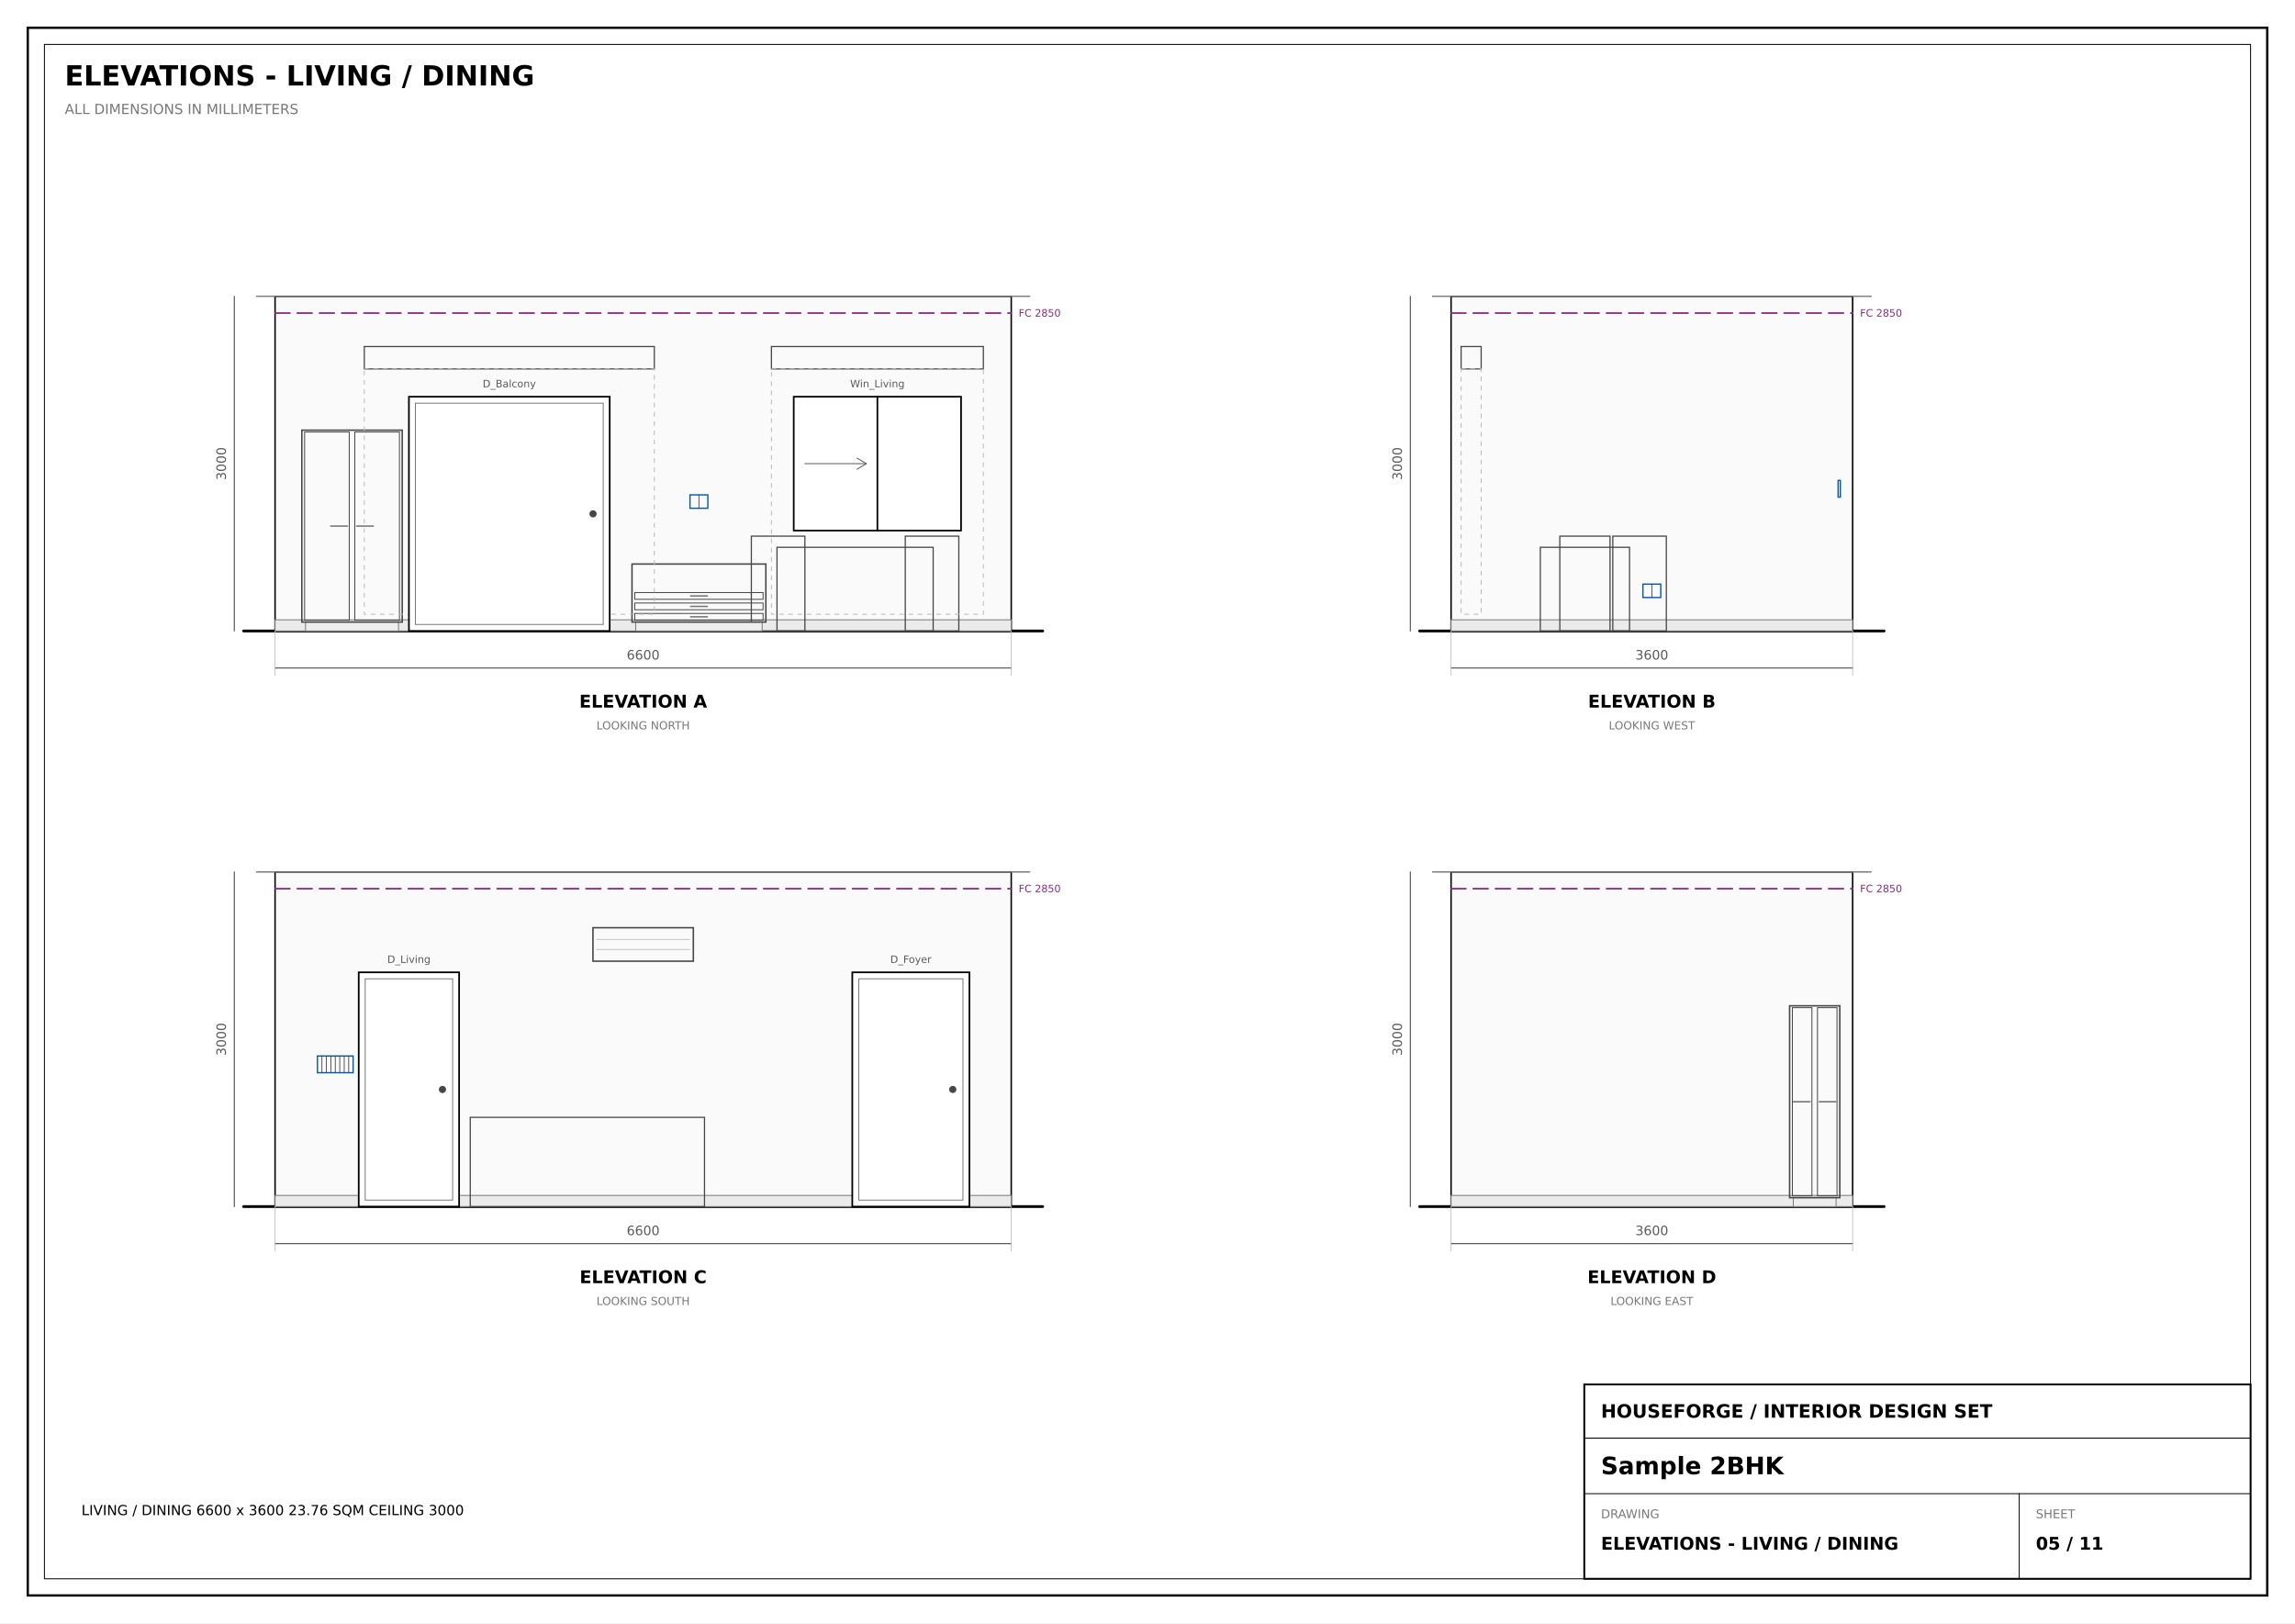
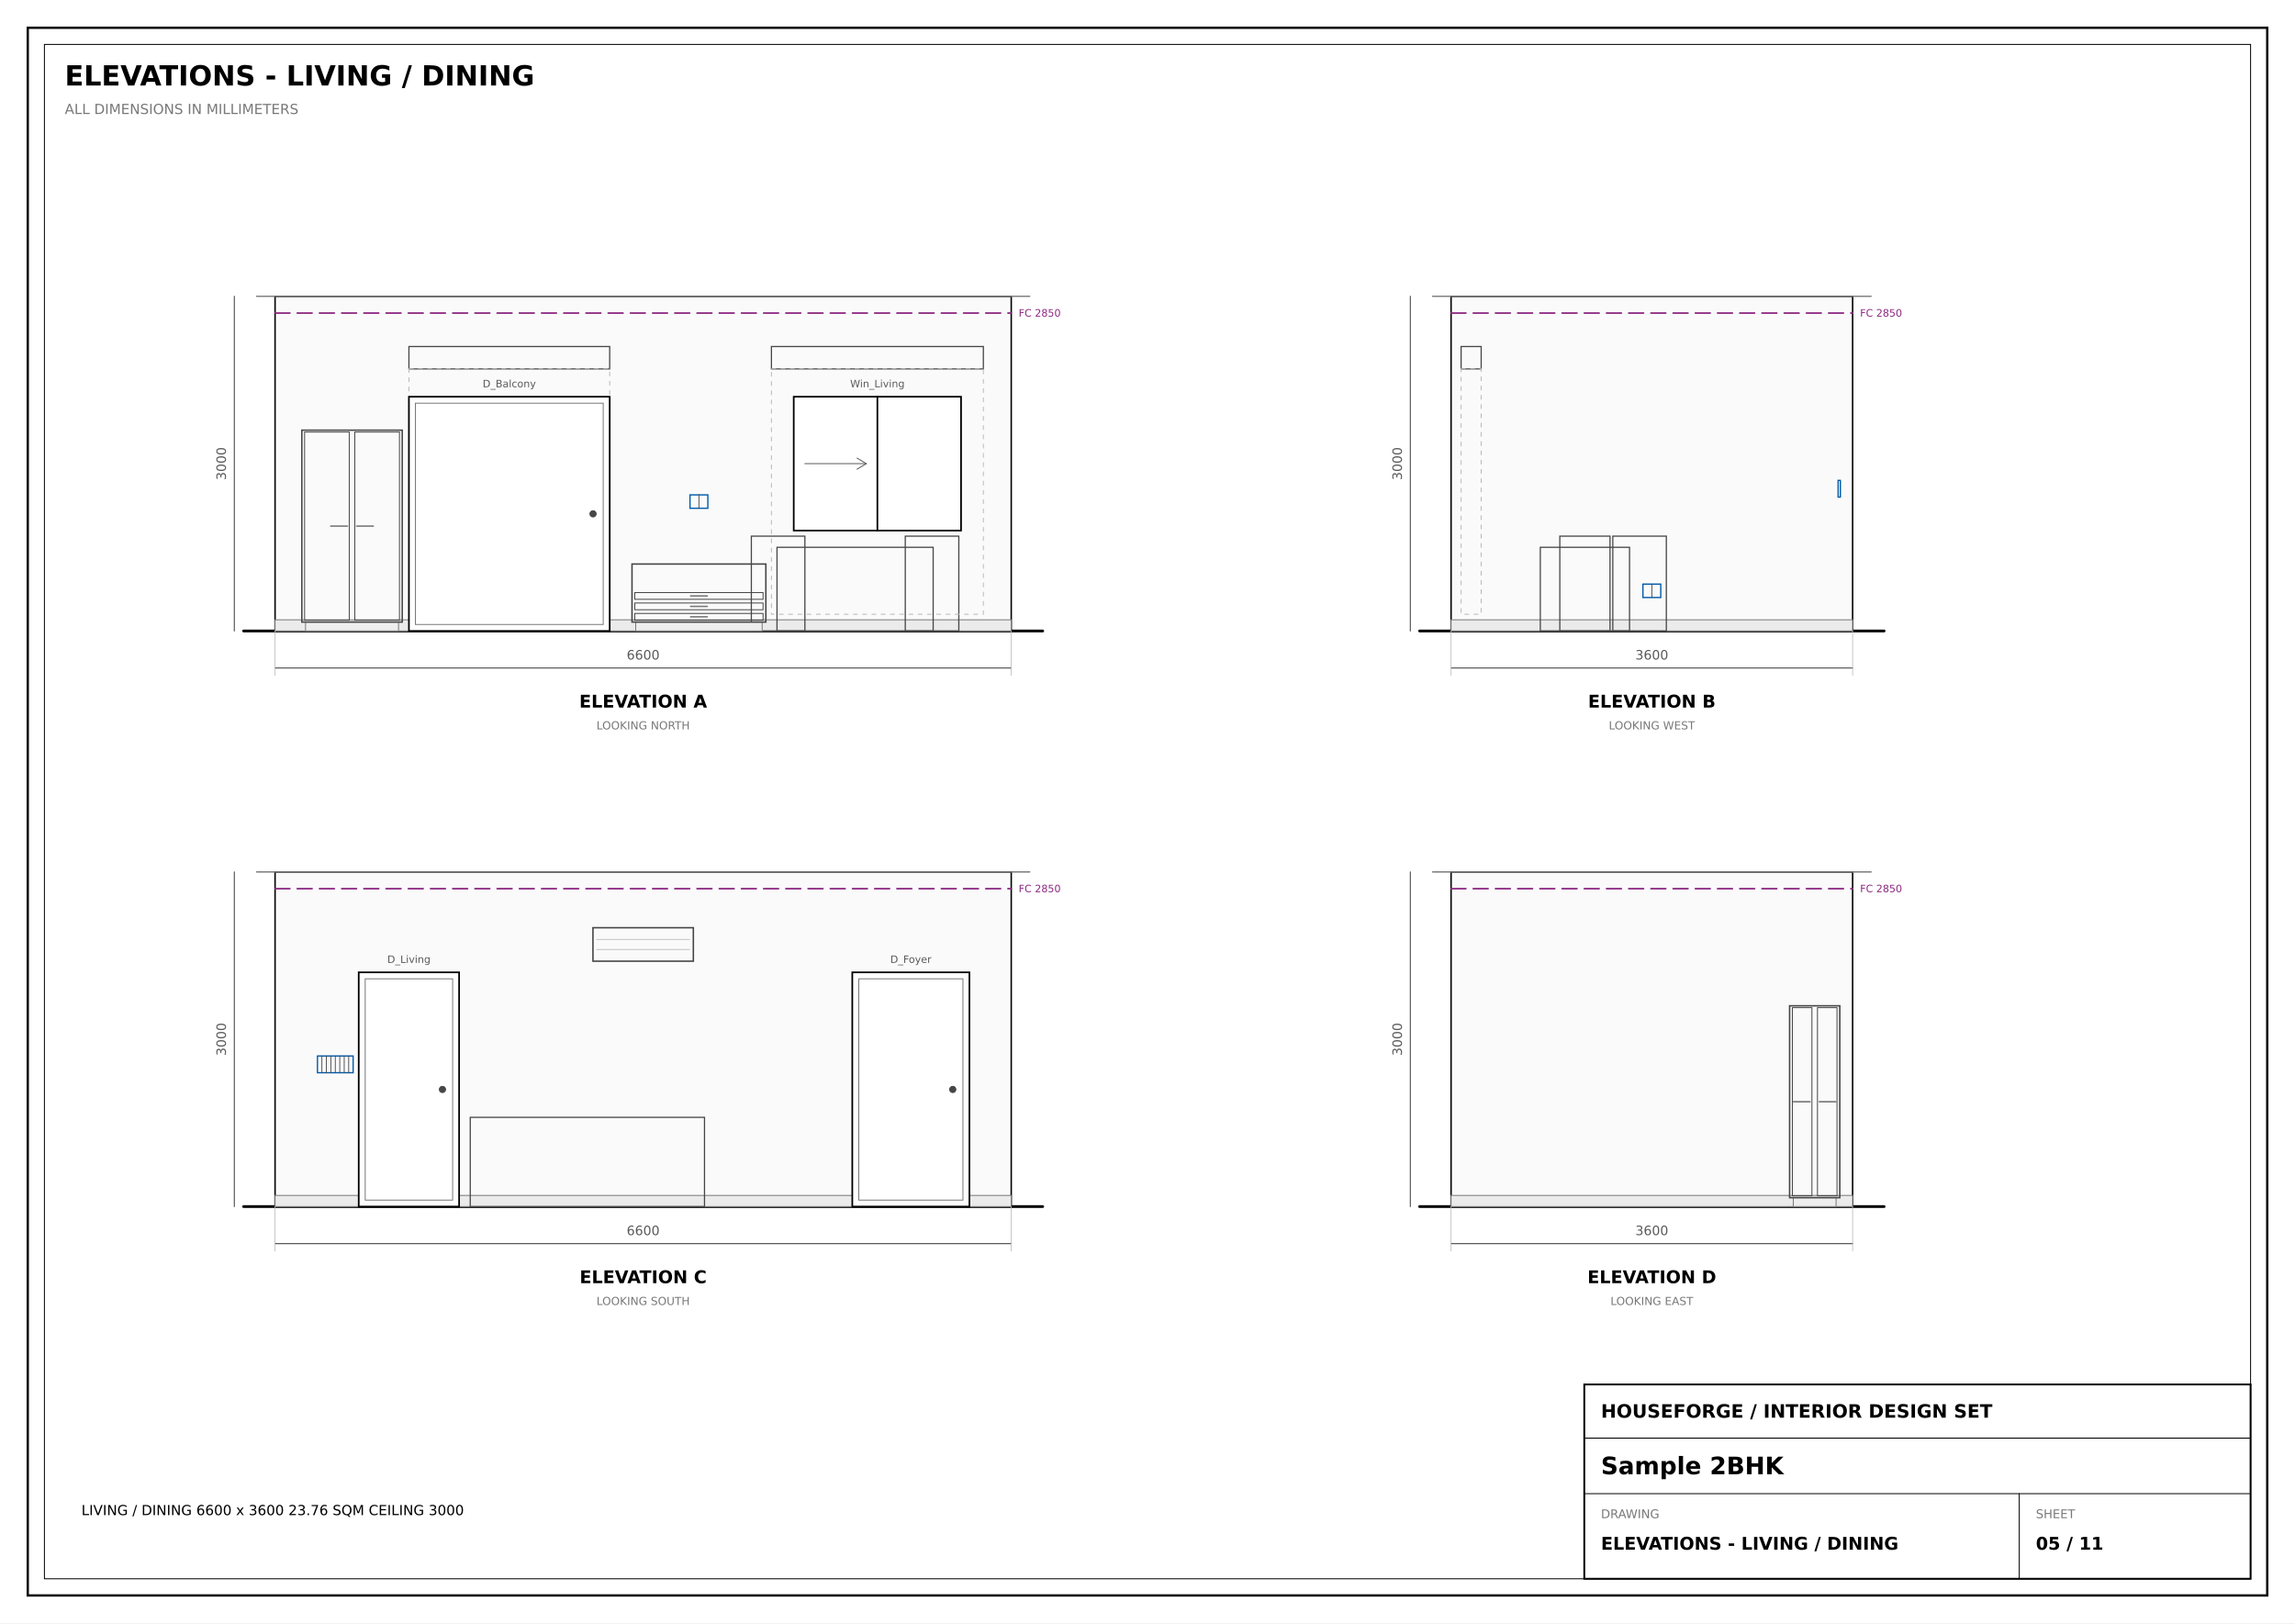
<svg xmlns="http://www.w3.org/2000/svg" width="2480" height="1754" viewBox="0 0 2480 1754">
  <rect width="2480" height="1754" fill="#ffffff" />
  <polygon points="30.00,30.00 2450.00,30.00 2450.00,1724.00 30.00,1724.00" fill="none" stroke="#000000" stroke-width="2.50" />
  <polygon points="48.00,48.00 2432.00,48.00 2432.00,1706.00 48.00,1706.00" fill="none" stroke="#000000" stroke-width="1.00" />
  <polygon points="1712.00,1496.00 2432.00,1496.00 2432.00,1706.00 1712.00,1706.00" fill="#ffffff" stroke="#000000" stroke-width="2.00" />
  <line x1="1712.00" y1="1554.00" x2="2432.00" y2="1554.00" stroke="#000000" stroke-width="1.00" stroke-linecap="round" />
  <line x1="1712.00" y1="1614.00" x2="2432.00" y2="1614.00" stroke="#000000" stroke-width="1.00" stroke-linecap="round" />
  <line x1="2182.00" y1="1614.00" x2="2182.00" y2="1706.00" stroke="#000000" stroke-width="1.00" stroke-linecap="round" />
  <text x="1730.00" y="1525.00" font-family="DejaVu Sans, Arial, sans-serif" font-size="20.00" fill="#000000" text-anchor="start" dominant-baseline="central" font-weight="bold">HOUSEFORGE  /  INTERIOR DESIGN SET</text>
  <text x="1730.00" y="1584.00" font-family="DejaVu Sans, Arial, sans-serif" font-size="26.00" fill="#000000" text-anchor="start" dominant-baseline="central" font-weight="bold">Sample 2BHK</text>
  <text x="1730.00" y="1636.00" font-family="DejaVu Sans, Arial, sans-serif" font-size="13.00" fill="#787878" text-anchor="start" dominant-baseline="central">DRAWING</text>
  <text x="1730.00" y="1668.00" font-family="DejaVu Sans, Arial, sans-serif" font-size="19.00" fill="#000000" text-anchor="start" dominant-baseline="central" font-weight="bold">ELEVATIONS - LIVING / DINING</text>
  <text x="2200.00" y="1636.00" font-family="DejaVu Sans, Arial, sans-serif" font-size="13.00" fill="#787878" text-anchor="start" dominant-baseline="central">SHEET</text>
  <text x="2200.00" y="1668.00" font-family="DejaVu Sans, Arial, sans-serif" font-size="19.00" fill="#000000" text-anchor="start" dominant-baseline="central" font-weight="bold">05 / 11</text>
  <text x="70.00" y="82.00" font-family="DejaVu Sans, Arial, sans-serif" font-size="30.00" fill="#000000" text-anchor="start" dominant-baseline="central" font-weight="bold">ELEVATIONS - LIVING / DINING</text>
  <text x="70.00" y="118.00" font-family="DejaVu Sans, Arial, sans-serif" font-size="15.00" fill="#787878" text-anchor="start" dominant-baseline="central">ALL DIMENSIONS IN MILLIMETERS</text>
  <polygon points="297.24,320.20 1092.76,320.20 1092.76,681.80 297.24,681.80" fill="#fafafa" stroke="#000000" stroke-width="1.60" />
  <line x1="263.24" y1="681.80" x2="1126.76" y2="681.80" stroke="#000000" stroke-width="3.00" stroke-linecap="round" />
  <line x1="277.24" y1="320.20" x2="1112.76" y2="320.20" stroke="#787878" stroke-width="1.40" stroke-linecap="round" />
  <line x1="297.24" y1="338.28" x2="1092.76" y2="338.28" stroke="#8c2882" stroke-width="1.80" stroke-dasharray="16 8" stroke-linecap="round" />
  <text x="1100.76" y="338.28" font-family="DejaVu Sans, Arial, sans-serif" font-size="11.00" fill="#8c2882" text-anchor="start" dominant-baseline="central">FC 2850</text>
  <polygon points="297.24,669.75 1092.76,669.75 1092.76,681.80 297.24,681.80" fill="#ebebeb" stroke="#787878" stroke-width="1.00" />
  <polygon points="839.64,591.40 1008.39,591.40 1008.39,681.80 839.64,681.80" fill="none" stroke="#464646" stroke-width="1.30" />
  <polygon points="811.92,579.35 869.77,579.35 869.77,681.80 811.92,681.80" fill="none" stroke="#464646" stroke-width="1.30" />
  <polygon points="978.25,579.35 1036.11,579.35 1036.11,681.80 978.25,681.80" fill="none" stroke="#464646" stroke-width="1.30" />
  <polygon points="330.17,672.16 430.65,672.16 430.65,681.80 330.17,681.80" fill="#eeeeee" stroke="#787878" stroke-width="1.00" />
  <polygon points="326.17,464.84 434.65,464.84 434.65,672.16 326.17,672.16" fill="none" stroke="#464646" stroke-width="1.60" />
  <polygon points="329.17,466.84 377.41,466.84 377.41,670.16 329.17,670.16" fill="none" stroke="#464646" stroke-width="1.00" />
  <line x1="357.41" y1="568.50" x2="375.41" y2="568.50" stroke="#787878" stroke-width="1.60" stroke-linecap="round" />
  <polygon points="383.41,466.84 431.65,466.84 431.65,670.16 383.41,670.16" fill="none" stroke="#464646" stroke-width="1.00" />
  <line x1="385.41" y1="568.50" x2="403.41" y2="568.50" stroke="#787878" stroke-width="1.60" stroke-linecap="round" />
  <polygon points="686.95,672.16 823.59,672.16 823.59,681.80 686.95,681.80" fill="#eeeeee" stroke="#787878" stroke-width="1.00" />
  <polygon points="682.95,609.48 827.59,609.48 827.59,672.16 682.95,672.16" fill="none" stroke="#464646" stroke-width="1.60" />
  <polygon points="685.95,640.31 824.59,640.31 824.59,647.59 685.95,647.59" fill="none" stroke="#464646" stroke-width="1.00" />
  <line x1="746.27" y1="643.95" x2="764.27" y2="643.95" stroke="#787878" stroke-width="1.60" stroke-linecap="round" />
  <polygon points="685.95,651.59 824.59,651.59 824.59,658.88 685.95,658.88" fill="none" stroke="#464646" stroke-width="1.00" />
  <line x1="746.27" y1="655.23" x2="764.27" y2="655.23" stroke="#787878" stroke-width="1.60" stroke-linecap="round" />
  <polygon points="685.95,662.88 824.59,662.88 824.59,670.16 685.95,670.16" fill="none" stroke="#464646" stroke-width="1.00" />
  <line x1="746.27" y1="666.52" x2="764.27" y2="666.52" stroke="#787878" stroke-width="1.60" stroke-linecap="round" />
  <polygon points="833.61,374.44 1062.63,374.44 1062.63,398.55 833.61,398.55" fill="none" stroke="#464646" stroke-width="1.30" />
  <line x1="833.61" y1="398.55" x2="1062.63" y2="398.55" stroke="#787878" stroke-width="1.00" stroke-linecap="round" />
-   <polygon points="393.67,374.44 707.05,374.44 707.05,398.55 393.67,398.55" fill="none" stroke="#464646" stroke-width="1.30" />
-   <line x1="393.67" y1="398.55" x2="707.05" y2="398.55" stroke="#787878" stroke-width="1.00" stroke-linecap="round" />
+   <polygon points="441.88,374.44 658.84,374.44 658.84,398.55 441.88,398.55" fill="none" stroke="#464646" stroke-width="1.30" />
+   <line x1="441.88" y1="398.55" x2="658.84" y2="398.55" stroke="#787878" stroke-width="1.00" stroke-linecap="round" />
  <polygon points="833.61,398.55 1062.63,398.55 1062.63,663.72 833.61,663.72" fill="none" stroke="#b9b9b9" stroke-width="1.00" stroke-dasharray="5 5" />
-   <polygon points="393.67,398.55 707.05,398.55 707.05,663.72 393.67,663.72" fill="none" stroke="#b9b9b9" stroke-width="1.00" stroke-dasharray="5 5" />
+   <polygon points="441.88,398.55 658.84,398.55 658.84,663.72 441.88,663.72" fill="none" stroke="#b9b9b9" stroke-width="1.00" stroke-dasharray="5 5" />
  <polygon points="745.62,534.75 764.91,534.75 764.91,549.21 745.62,549.21" fill="none" stroke="#005aaa" stroke-width="1.40" />
  <line x1="755.27" y1="534.75" x2="755.27" y2="549.21" stroke="#464646" stroke-width="0.90" stroke-linecap="round" />
  <polygon points="441.88,428.68 658.84,428.68 658.84,681.80 441.88,681.80" fill="#ffffff" stroke="#000000" stroke-width="1.80" />
  <polygon points="448.88,435.68 651.84,435.68 651.84,674.80 448.88,674.80" fill="none" stroke="#787878" stroke-width="1.00" />
  <circle cx="640.84" cy="555.24" r="3.40" fill="#464646" stroke="#464646" stroke-width="1.00" />
  <text x="550.36" y="414.68" font-family="DejaVu Sans, Arial, sans-serif" font-size="11.00" fill="#5a5a5a" text-anchor="middle" dominant-baseline="central">D_Balcony</text>
  <polygon points="857.72,428.68 1038.52,428.68 1038.52,573.32 857.72,573.32" fill="#ffffff" stroke="#000000" stroke-width="1.80" />
  <line x1="948.12" y1="428.68" x2="948.12" y2="573.32" stroke="#000000" stroke-width="1.80" stroke-linecap="round" />
  <line x1="869.72" y1="501.00" x2="936.12" y2="501.00" stroke="#5a5a5a" stroke-width="1.00" stroke-linecap="round" />
  <line x1="936.12" y1="501.00" x2="926.12" y2="495.00" stroke="#5a5a5a" stroke-width="1.00" stroke-linecap="round" />
  <line x1="936.12" y1="501.00" x2="926.12" y2="507.00" stroke="#5a5a5a" stroke-width="1.00" stroke-linecap="round" />
  <text x="948.12" y="414.68" font-family="DejaVu Sans, Arial, sans-serif" font-size="11.00" fill="#5a5a5a" text-anchor="middle" dominant-baseline="central">Win_Living</text>
  <line x1="297.24" y1="721.80" x2="1092.76" y2="721.80" stroke="#5a5a5a" stroke-width="1.20" stroke-linecap="round" />
  <line x1="297.24" y1="681.80" x2="297.24" y2="729.80" stroke="#b9b9b9" stroke-width="0.80" stroke-linecap="round" />
  <line x1="1092.76" y1="681.80" x2="1092.76" y2="729.80" stroke="#b9b9b9" stroke-width="0.80" stroke-linecap="round" />
  <text x="695.00" y="707.80" font-family="DejaVu Sans, Arial, sans-serif" font-size="14.00" fill="#5a5a5a" text-anchor="middle" dominant-baseline="central">6600</text>
  <line x1="253.24" y1="320.20" x2="253.24" y2="681.80" stroke="#5a5a5a" stroke-width="1.20" stroke-linecap="round" />
  <text x="239.24" y="501.00" font-family="DejaVu Sans, Arial, sans-serif" font-size="14.00" fill="#5a5a5a" text-anchor="middle" dominant-baseline="central" transform="rotate(-90.00 239.24 501.00)">3000</text>
  <text x="695.00" y="758.00" font-family="DejaVu Sans, Arial, sans-serif" font-size="19.00" fill="#000000" text-anchor="middle" dominant-baseline="central" font-weight="bold">ELEVATION A</text>
  <text x="695.00" y="784.00" font-family="DejaVu Sans, Arial, sans-serif" font-size="12.00" fill="#787878" text-anchor="middle" dominant-baseline="central">LOOKING NORTH</text>
  <polygon points="1568.04,320.20 2001.96,320.20 2001.96,681.80 1568.04,681.80" fill="#fafafa" stroke="#000000" stroke-width="1.60" />
  <line x1="1534.04" y1="681.80" x2="2035.96" y2="681.80" stroke="#000000" stroke-width="3.00" stroke-linecap="round" />
  <line x1="1548.04" y1="320.20" x2="2021.96" y2="320.20" stroke="#787878" stroke-width="1.40" stroke-linecap="round" />
  <line x1="1568.04" y1="338.28" x2="2001.96" y2="338.28" stroke="#8c2882" stroke-width="1.80" stroke-dasharray="16 8" stroke-linecap="round" />
  <text x="2009.96" y="338.28" font-family="DejaVu Sans, Arial, sans-serif" font-size="11.00" fill="#8c2882" text-anchor="start" dominant-baseline="central">FC 2850</text>
  <polygon points="1568.04,669.75 2001.96,669.75 2001.96,681.80 1568.04,681.80" fill="#ebebeb" stroke="#787878" stroke-width="1.00" />
  <polygon points="1664.47,591.40 1760.89,591.40 1760.89,681.80 1664.47,681.80" fill="none" stroke="#464646" stroke-width="1.30" />
  <polygon points="1578.89,374.44 1600.58,374.44 1600.58,398.55 1578.89,398.55" fill="none" stroke="#464646" stroke-width="1.30" />
  <line x1="1578.89" y1="398.55" x2="1600.58" y2="398.55" stroke="#787878" stroke-width="1.00" stroke-linecap="round" />
  <polygon points="1578.89,398.55 1600.58,398.55 1600.58,663.72 1578.89,663.72" fill="none" stroke="#b9b9b9" stroke-width="1.00" stroke-dasharray="5 5" />
  <polygon points="1742.81,579.35 1800.67,579.35 1800.67,681.80 1742.81,681.80" fill="none" stroke="#464646" stroke-width="1.30" />
  <polygon points="1685.56,579.35 1739.80,579.35 1739.80,681.80 1685.56,681.80" fill="none" stroke="#464646" stroke-width="1.30" />
  <polygon points="1775.36,631.18 1794.64,631.18 1794.64,645.64 1775.36,645.64" fill="none" stroke="#005aaa" stroke-width="1.40" />
  <line x1="1785.00" y1="631.18" x2="1785.00" y2="645.64" stroke="#464646" stroke-width="0.90" stroke-linecap="round" />
  <polygon points="1986.29,519.08 1988.70,519.08 1988.70,537.16 1986.29,537.16" fill="none" stroke="#005aaa" stroke-width="1.40" />
  <line x1="1568.04" y1="721.80" x2="2001.96" y2="721.80" stroke="#5a5a5a" stroke-width="1.20" stroke-linecap="round" />
  <line x1="1568.04" y1="681.80" x2="1568.04" y2="729.80" stroke="#b9b9b9" stroke-width="0.80" stroke-linecap="round" />
  <line x1="2001.96" y1="681.80" x2="2001.96" y2="729.80" stroke="#b9b9b9" stroke-width="0.80" stroke-linecap="round" />
  <text x="1785.00" y="707.80" font-family="DejaVu Sans, Arial, sans-serif" font-size="14.00" fill="#5a5a5a" text-anchor="middle" dominant-baseline="central">3600</text>
  <line x1="1524.04" y1="320.20" x2="1524.04" y2="681.80" stroke="#5a5a5a" stroke-width="1.20" stroke-linecap="round" />
  <text x="1510.04" y="501.00" font-family="DejaVu Sans, Arial, sans-serif" font-size="14.00" fill="#5a5a5a" text-anchor="middle" dominant-baseline="central" transform="rotate(-90.00 1510.04 501.00)">3000</text>
  <text x="1785.00" y="758.00" font-family="DejaVu Sans, Arial, sans-serif" font-size="19.00" fill="#000000" text-anchor="middle" dominant-baseline="central" font-weight="bold">ELEVATION B</text>
  <text x="1785.00" y="784.00" font-family="DejaVu Sans, Arial, sans-serif" font-size="12.00" fill="#787878" text-anchor="middle" dominant-baseline="central">LOOKING WEST</text>
  <polygon points="297.24,942.20 1092.76,942.20 1092.76,1303.80 297.24,1303.80" fill="#fafafa" stroke="#000000" stroke-width="1.60" />
  <line x1="263.24" y1="1303.80" x2="1126.76" y2="1303.80" stroke="#000000" stroke-width="3.00" stroke-linecap="round" />
  <line x1="277.24" y1="942.20" x2="1112.76" y2="942.20" stroke="#787878" stroke-width="1.40" stroke-linecap="round" />
  <line x1="297.24" y1="960.28" x2="1092.76" y2="960.28" stroke="#8c2882" stroke-width="1.80" stroke-dasharray="16 8" stroke-linecap="round" />
  <text x="1100.76" y="960.28" font-family="DejaVu Sans, Arial, sans-serif" font-size="11.00" fill="#8c2882" text-anchor="start" dominant-baseline="central">FC 2850</text>
  <polygon points="297.24,1291.75 1092.76,1291.75 1092.76,1303.80 297.24,1303.80" fill="#ebebeb" stroke="#787878" stroke-width="1.00" />
  <polygon points="508.17,1207.37 761.29,1207.37 761.29,1303.80 508.17,1303.80" fill="none" stroke="#464646" stroke-width="1.30" />
  <polygon points="343.04,1141.08 381.61,1141.08 381.61,1159.16 343.04,1159.16" fill="none" stroke="#005aaa" stroke-width="1.40" />
  <line x1="347.86" y1="1141.08" x2="347.86" y2="1159.16" stroke="#464646" stroke-width="0.90" stroke-linecap="round" />
  <line x1="352.69" y1="1141.08" x2="352.69" y2="1159.16" stroke="#464646" stroke-width="0.90" stroke-linecap="round" />
  <line x1="357.51" y1="1141.08" x2="357.51" y2="1159.16" stroke="#464646" stroke-width="0.90" stroke-linecap="round" />
  <line x1="362.33" y1="1141.08" x2="362.33" y2="1159.16" stroke="#464646" stroke-width="0.90" stroke-linecap="round" />
  <line x1="367.15" y1="1141.08" x2="367.15" y2="1159.16" stroke="#464646" stroke-width="0.90" stroke-linecap="round" />
  <line x1="371.97" y1="1141.08" x2="371.97" y2="1159.16" stroke="#464646" stroke-width="0.90" stroke-linecap="round" />
  <line x1="376.79" y1="1141.08" x2="376.79" y2="1159.16" stroke="#464646" stroke-width="0.90" stroke-linecap="round" />
  <polygon points="640.76,1002.47 749.24,1002.47 749.24,1038.63 640.76,1038.63" fill="none" stroke="#464646" stroke-width="1.60" />
  <line x1="644.76" y1="1015.12" x2="745.24" y2="1015.12" stroke="#b9b9b9" stroke-width="0.90" stroke-linecap="round" />
  <line x1="644.76" y1="1025.97" x2="745.24" y2="1025.97" stroke="#b9b9b9" stroke-width="0.90" stroke-linecap="round" />
  <polygon points="921.00,1050.68 1047.56,1050.68 1047.56,1303.80 921.00,1303.80" fill="#ffffff" stroke="#000000" stroke-width="1.80" />
  <polygon points="928.00,1057.68 1040.56,1057.68 1040.56,1296.80 928.00,1296.80" fill="none" stroke="#787878" stroke-width="1.00" />
  <circle cx="1029.56" cy="1177.24" r="3.40" fill="#464646" stroke="#464646" stroke-width="1.00" />
  <text x="984.28" y="1036.68" font-family="DejaVu Sans, Arial, sans-serif" font-size="11.00" fill="#5a5a5a" text-anchor="middle" dominant-baseline="central">D_Foyer</text>
  <polygon points="387.64,1050.68 496.12,1050.68 496.12,1303.80 387.64,1303.80" fill="#ffffff" stroke="#000000" stroke-width="1.80" />
  <polygon points="394.64,1057.68 489.12,1057.68 489.12,1296.80 394.64,1296.80" fill="none" stroke="#787878" stroke-width="1.00" />
  <circle cx="478.12" cy="1177.24" r="3.40" fill="#464646" stroke="#464646" stroke-width="1.00" />
  <text x="441.88" y="1036.68" font-family="DejaVu Sans, Arial, sans-serif" font-size="11.00" fill="#5a5a5a" text-anchor="middle" dominant-baseline="central">D_Living</text>
  <line x1="297.24" y1="1343.80" x2="1092.76" y2="1343.80" stroke="#5a5a5a" stroke-width="1.20" stroke-linecap="round" />
  <line x1="297.24" y1="1303.80" x2="297.24" y2="1351.80" stroke="#b9b9b9" stroke-width="0.80" stroke-linecap="round" />
  <line x1="1092.76" y1="1303.80" x2="1092.76" y2="1351.80" stroke="#b9b9b9" stroke-width="0.80" stroke-linecap="round" />
  <text x="695.00" y="1329.80" font-family="DejaVu Sans, Arial, sans-serif" font-size="14.00" fill="#5a5a5a" text-anchor="middle" dominant-baseline="central">6600</text>
  <line x1="253.24" y1="942.20" x2="253.24" y2="1303.80" stroke="#5a5a5a" stroke-width="1.20" stroke-linecap="round" />
  <text x="239.24" y="1123.00" font-family="DejaVu Sans, Arial, sans-serif" font-size="14.00" fill="#5a5a5a" text-anchor="middle" dominant-baseline="central" transform="rotate(-90.00 239.24 1123.00)">3000</text>
  <text x="695.00" y="1380.00" font-family="DejaVu Sans, Arial, sans-serif" font-size="19.00" fill="#000000" text-anchor="middle" dominant-baseline="central" font-weight="bold">ELEVATION C</text>
  <text x="695.00" y="1406.00" font-family="DejaVu Sans, Arial, sans-serif" font-size="12.00" fill="#787878" text-anchor="middle" dominant-baseline="central">LOOKING SOUTH</text>
  <polygon points="1568.04,942.20 2001.96,942.20 2001.96,1303.80 1568.04,1303.80" fill="#fafafa" stroke="#000000" stroke-width="1.60" />
  <line x1="1534.04" y1="1303.80" x2="2035.96" y2="1303.80" stroke="#000000" stroke-width="3.00" stroke-linecap="round" />
  <line x1="1548.04" y1="942.20" x2="2021.96" y2="942.20" stroke="#787878" stroke-width="1.40" stroke-linecap="round" />
  <line x1="1568.04" y1="960.28" x2="2001.96" y2="960.28" stroke="#8c2882" stroke-width="1.80" stroke-dasharray="16 8" stroke-linecap="round" />
  <text x="2009.96" y="960.28" font-family="DejaVu Sans, Arial, sans-serif" font-size="11.00" fill="#8c2882" text-anchor="start" dominant-baseline="central">FC 2850</text>
  <polygon points="1568.04,1291.75 2001.96,1291.75 2001.96,1303.80 1568.04,1303.80" fill="#ebebeb" stroke="#787878" stroke-width="1.00" />
  <polygon points="1937.86,1294.16 1984.10,1294.16 1984.10,1303.80 1937.86,1303.80" fill="#eeeeee" stroke="#787878" stroke-width="1.00" />
  <polygon points="1933.86,1086.84 1988.10,1086.84 1988.10,1294.16 1933.86,1294.16" fill="none" stroke="#464646" stroke-width="1.60" />
  <polygon points="1936.86,1088.84 1957.98,1088.84 1957.98,1292.16 1936.86,1292.16" fill="none" stroke="#464646" stroke-width="1.00" />
  <line x1="1937.98" y1="1190.50" x2="1955.98" y2="1190.50" stroke="#787878" stroke-width="1.60" stroke-linecap="round" />
  <polygon points="1963.98,1088.84 1985.10,1088.84 1985.10,1292.16 1963.98,1292.16" fill="none" stroke="#464646" stroke-width="1.00" />
  <line x1="1965.98" y1="1190.50" x2="1983.98" y2="1190.50" stroke="#787878" stroke-width="1.60" stroke-linecap="round" />
  <line x1="1568.04" y1="1343.80" x2="2001.96" y2="1343.80" stroke="#5a5a5a" stroke-width="1.20" stroke-linecap="round" />
  <line x1="1568.04" y1="1303.80" x2="1568.04" y2="1351.80" stroke="#b9b9b9" stroke-width="0.80" stroke-linecap="round" />
  <line x1="2001.96" y1="1303.80" x2="2001.96" y2="1351.80" stroke="#b9b9b9" stroke-width="0.80" stroke-linecap="round" />
  <text x="1785.00" y="1329.80" font-family="DejaVu Sans, Arial, sans-serif" font-size="14.00" fill="#5a5a5a" text-anchor="middle" dominant-baseline="central">3600</text>
  <line x1="1524.04" y1="942.20" x2="1524.04" y2="1303.80" stroke="#5a5a5a" stroke-width="1.20" stroke-linecap="round" />
  <text x="1510.04" y="1123.00" font-family="DejaVu Sans, Arial, sans-serif" font-size="14.00" fill="#5a5a5a" text-anchor="middle" dominant-baseline="central" transform="rotate(-90.00 1510.04 1123.00)">3000</text>
  <text x="1785.00" y="1380.00" font-family="DejaVu Sans, Arial, sans-serif" font-size="19.00" fill="#000000" text-anchor="middle" dominant-baseline="central" font-weight="bold">ELEVATION D</text>
  <text x="1785.00" y="1406.00" font-family="DejaVu Sans, Arial, sans-serif" font-size="12.00" fill="#787878" text-anchor="middle" dominant-baseline="central">LOOKING EAST</text>
  <text x="88.00" y="1632.00" font-family="DejaVu Sans, Arial, sans-serif" font-size="15.00" fill="#000000" text-anchor="start" dominant-baseline="central">LIVING / DINING   6600 x 3600   23.76 SQM   CEILING 3000</text>
</svg>
